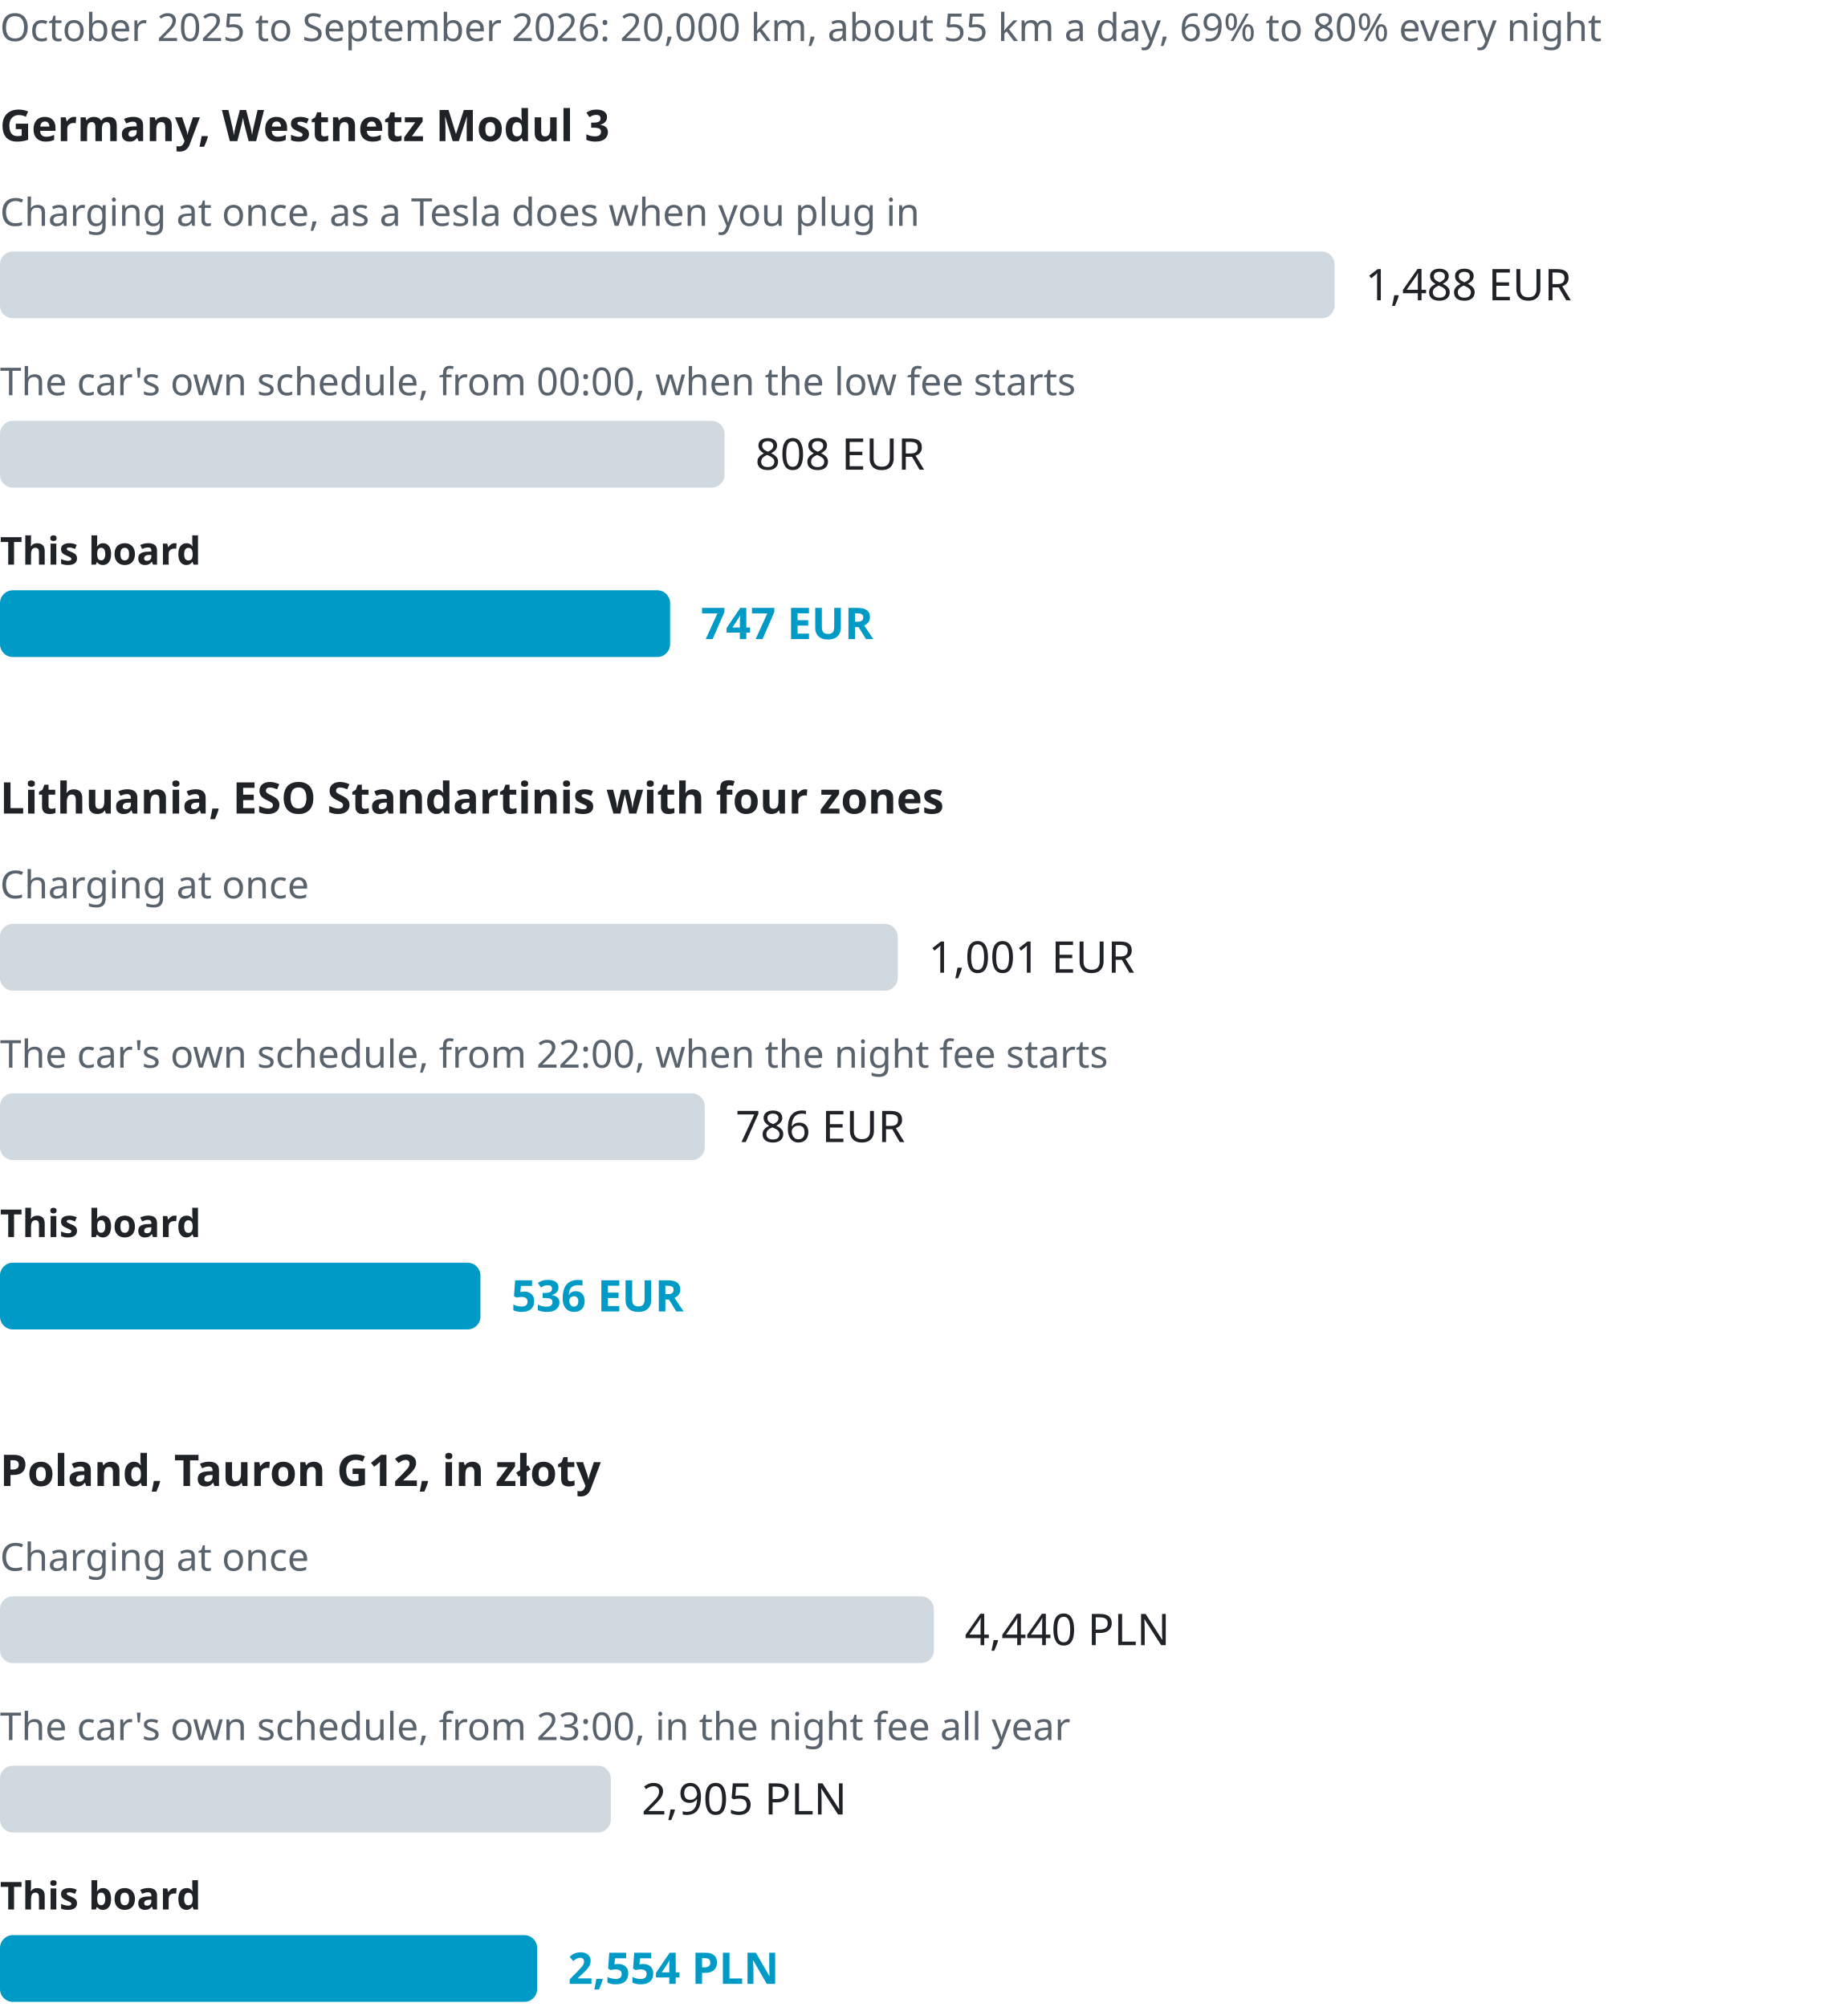
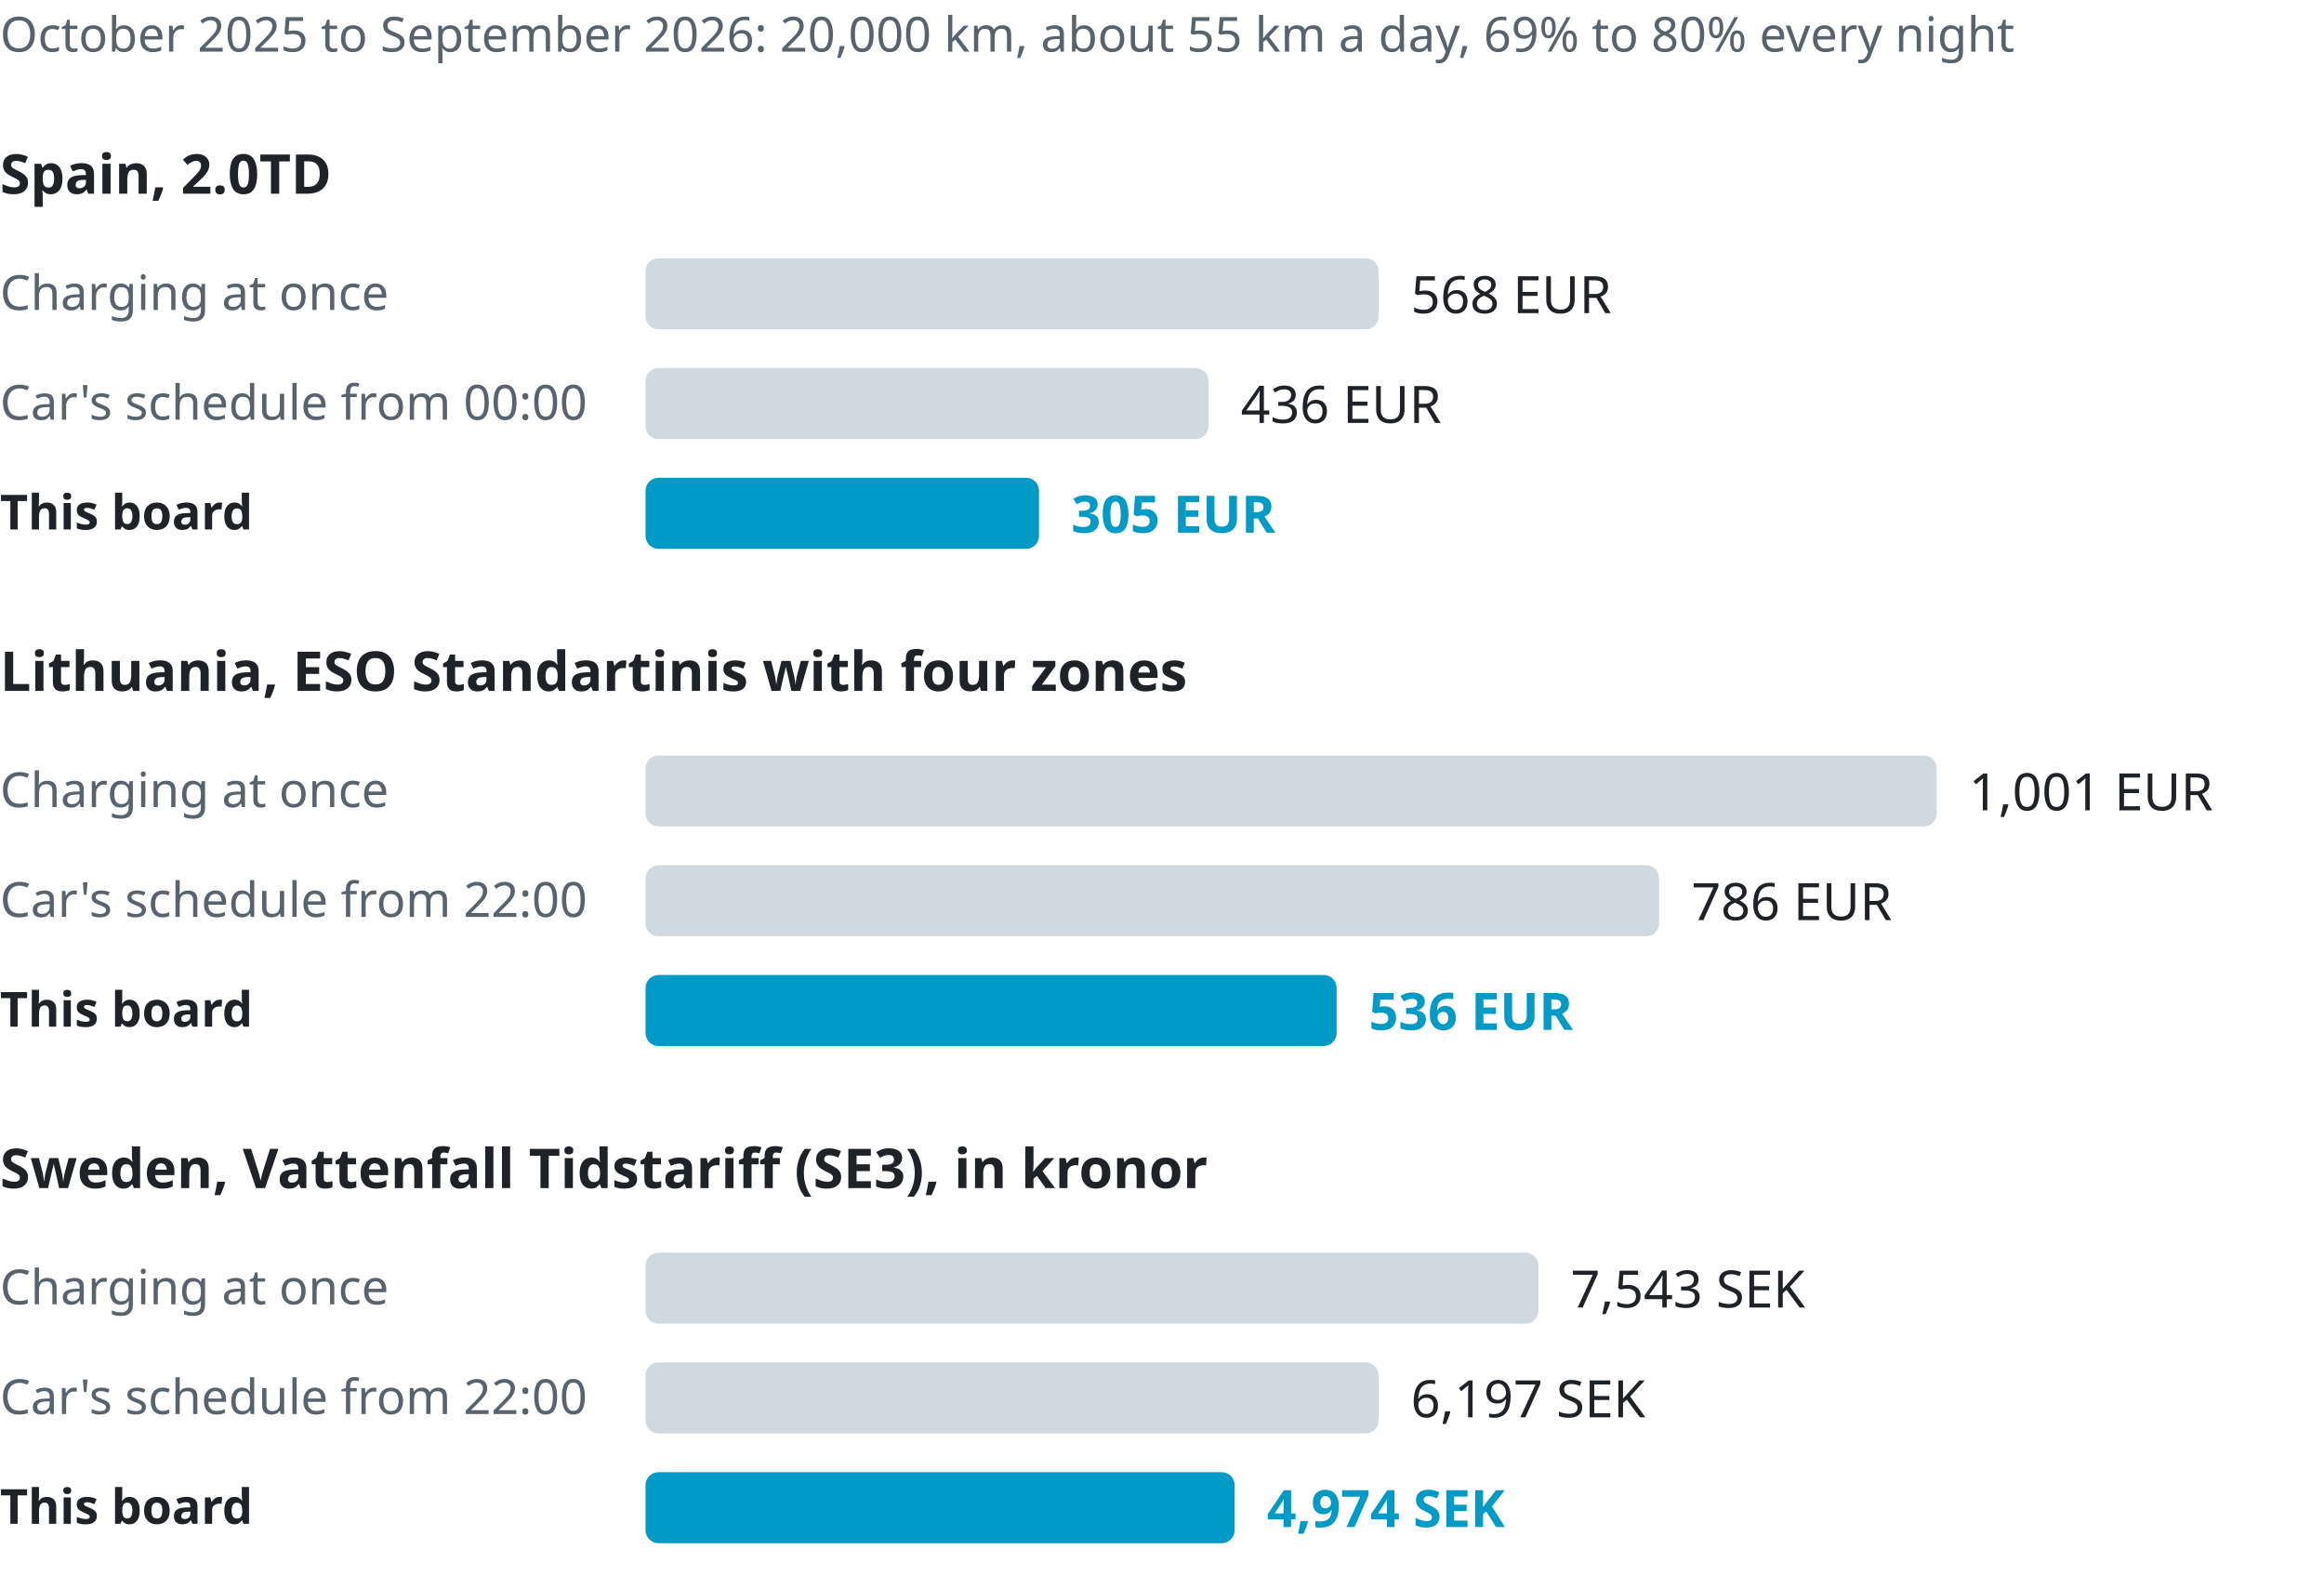
- <svg xmlns="http://www.w3.org/2000/svg" viewBox="0 0 720 782" width="720" height="782" font-family="-apple-system, BlinkMacSystemFont, 'Segoe UI', 'Noto Sans', Helvetica, Arial, sans-serif">
-   <text x="0" y="16" font-size="15" font-weight="400" fill="#59636e">October 2025 to September 2026: 20,000 km, about 55 km a day, 69% to 80% every night</text>
-   <text x="0" y="55" font-size="17" font-weight="600" fill="#1f2328">Germany, Westnetz Modul 3</text>
-   <text x="0" y="88" font-size="15" font-weight="400" fill="#59636e">Charging at once, as a Tesla does when you plug in</text>
-   <rect x="0" y="98" width="520.0" height="26" rx="5" fill="#d1d9e0" />
-   <text x="532.0" y="117" font-size="17" font-weight="500" fill="#1f2328">1,488 EUR</text>
-   <text x="0" y="154" font-size="15" font-weight="400" fill="#59636e">The car's own schedule, from 00:00, when the low fee starts</text>
-   <rect x="0" y="164" width="282.3" height="26" rx="5" fill="#d1d9e0" />
-   <text x="294.3" y="183" font-size="17" font-weight="500" fill="#1f2328">808 EUR</text>
-   <text x="0" y="220" font-size="15" font-weight="600" fill="#1f2328">This board</text>
-   <rect x="0" y="230" width="261.1" height="26" rx="5" fill="#009ac7" />
-   <text x="273.1" y="249" font-size="17" font-weight="600" fill="#009ac7">747 EUR</text>
-   <text x="0" y="317" font-size="17" font-weight="600" fill="#1f2328">Lithuania, ESO Standartinis with four zones</text>
-   <text x="0" y="350" font-size="15" font-weight="400" fill="#59636e">Charging at once</text>
-   <rect x="0" y="360" width="349.8" height="26" rx="5" fill="#d1d9e0" />
-   <text x="361.8" y="379" font-size="17" font-weight="500" fill="#1f2328">1,001 EUR</text>
-   <text x="0" y="416" font-size="15" font-weight="400" fill="#59636e">The car's own schedule, from 22:00, when the night fee starts</text>
-   <rect x="0" y="426" width="274.6" height="26" rx="5" fill="#d1d9e0" />
-   <text x="286.6" y="445" font-size="17" font-weight="500" fill="#1f2328">786 EUR</text>
-   <text x="0" y="482" font-size="15" font-weight="600" fill="#1f2328">This board</text>
-   <rect x="0" y="492" width="187.2" height="26" rx="5" fill="#009ac7" />
-   <text x="199.2" y="511" font-size="17" font-weight="600" fill="#009ac7">536 EUR</text>
-   <text x="0" y="579" font-size="17" font-weight="600" fill="#1f2328">Poland, Tauron G12, in złoty</text>
-   <text x="0" y="612" font-size="15" font-weight="400" fill="#59636e">Charging at once</text>
-   <rect x="0" y="622" width="363.9" height="26" rx="5" fill="#d1d9e0" />
-   <text x="375.9" y="641" font-size="17" font-weight="500" fill="#1f2328">4,440 PLN</text>
-   <text x="0" y="678" font-size="15" font-weight="400" fill="#59636e">The car's own schedule, from 23:00, in the night fee all year</text>
-   <rect x="0" y="688" width="238.0" height="26" rx="5" fill="#d1d9e0" />
-   <text x="250.0" y="707" font-size="17" font-weight="500" fill="#1f2328">2,905 PLN</text>
-   <text x="0" y="744" font-size="15" font-weight="600" fill="#1f2328">This board</text>
-   <rect x="0" y="754" width="209.3" height="26" rx="5" fill="#009ac7" />
-   <text x="221.3" y="773" font-size="17" font-weight="600" fill="#009ac7">2,554 PLN</text>
+ <svg xmlns="http://www.w3.org/2000/svg" viewBox="0 0 720 488" width="720" height="488" font-family="-apple-system, BlinkMacSystemFont, 'Segoe UI', 'Noto Sans', Helvetica, Arial, sans-serif">
+   <text x="0" y="16" font-size="15" fill="#59636e">October 2025 to September 2026: 20,000 km, about 55 km a day, 69% to 80% every night</text>
+   <text x="0" y="60" font-size="17" font-weight="600" fill="#1f2328">Spain, 2.0TD</text>
+   <text x="0" y="96" font-size="15" font-weight="400" fill="#59636e">Charging at once</text>
+   <rect x="200" y="80" width="227.1" height="22" rx="4" fill="#d1d9e0" />
+   <text x="437.1" y="97" font-size="16" font-weight="500" fill="#1f2328">568 EUR</text>
+   <text x="0" y="130" font-size="15" font-weight="400" fill="#59636e">Car's schedule from 00:00</text>
+   <rect x="200" y="114" width="174.4" height="22" rx="4" fill="#d1d9e0" />
+   <text x="384.4" y="131" font-size="16" font-weight="500" fill="#1f2328">436 EUR</text>
+   <text x="0" y="164" font-size="15" font-weight="600" fill="#1f2328">This board</text>
+   <rect x="200" y="148" width="121.9" height="22" rx="4" fill="#009ac7" />
+   <text x="331.9" y="165" font-size="16" font-weight="700" fill="#009ac7">305 EUR</text>
+   <text x="0" y="214" font-size="17" font-weight="600" fill="#1f2328">Lithuania, ESO Standartinis with four zones</text>
+   <text x="0" y="250" font-size="15" font-weight="400" fill="#59636e">Charging at once</text>
+   <rect x="200" y="234" width="400.0" height="22" rx="4" fill="#d1d9e0" />
+   <text x="610.0" y="251" font-size="16" font-weight="500" fill="#1f2328">1,001 EUR</text>
+   <text x="0" y="284" font-size="15" font-weight="400" fill="#59636e">Car's schedule from 22:00</text>
+   <rect x="200" y="268" width="314.0" height="22" rx="4" fill="#d1d9e0" />
+   <text x="524.0" y="285" font-size="16" font-weight="500" fill="#1f2328">786 EUR</text>
+   <text x="0" y="318" font-size="15" font-weight="600" fill="#1f2328">This board</text>
+   <rect x="200" y="302" width="214.1" height="22" rx="4" fill="#009ac7" />
+   <text x="424.1" y="319" font-size="16" font-weight="700" fill="#009ac7">536 EUR</text>
+   <text x="0" y="368" font-size="17" font-weight="600" fill="#1f2328">Sweden, Vattenfall Tidstariff (SE3), in kronor</text>
+   <text x="0" y="404" font-size="15" font-weight="400" fill="#59636e">Charging at once</text>
+   <rect x="200" y="388" width="276.6" height="22" rx="4" fill="#d1d9e0" />
+   <text x="486.6" y="405" font-size="16" font-weight="500" fill="#1f2328">7,543 SEK</text>
+   <text x="0" y="438" font-size="15" font-weight="400" fill="#59636e">Car's schedule from 22:00</text>
+   <rect x="200" y="422" width="227.1" height="22" rx="4" fill="#d1d9e0" />
+   <text x="437.1" y="439" font-size="16" font-weight="500" fill="#1f2328">6,197 SEK</text>
+   <text x="0" y="472" font-size="15" font-weight="600" fill="#1f2328">This board</text>
+   <rect x="200" y="456" width="182.5" height="22" rx="4" fill="#009ac7" />
+   <text x="392.5" y="473" font-size="16" font-weight="700" fill="#009ac7">4,974 SEK</text>
</svg>
